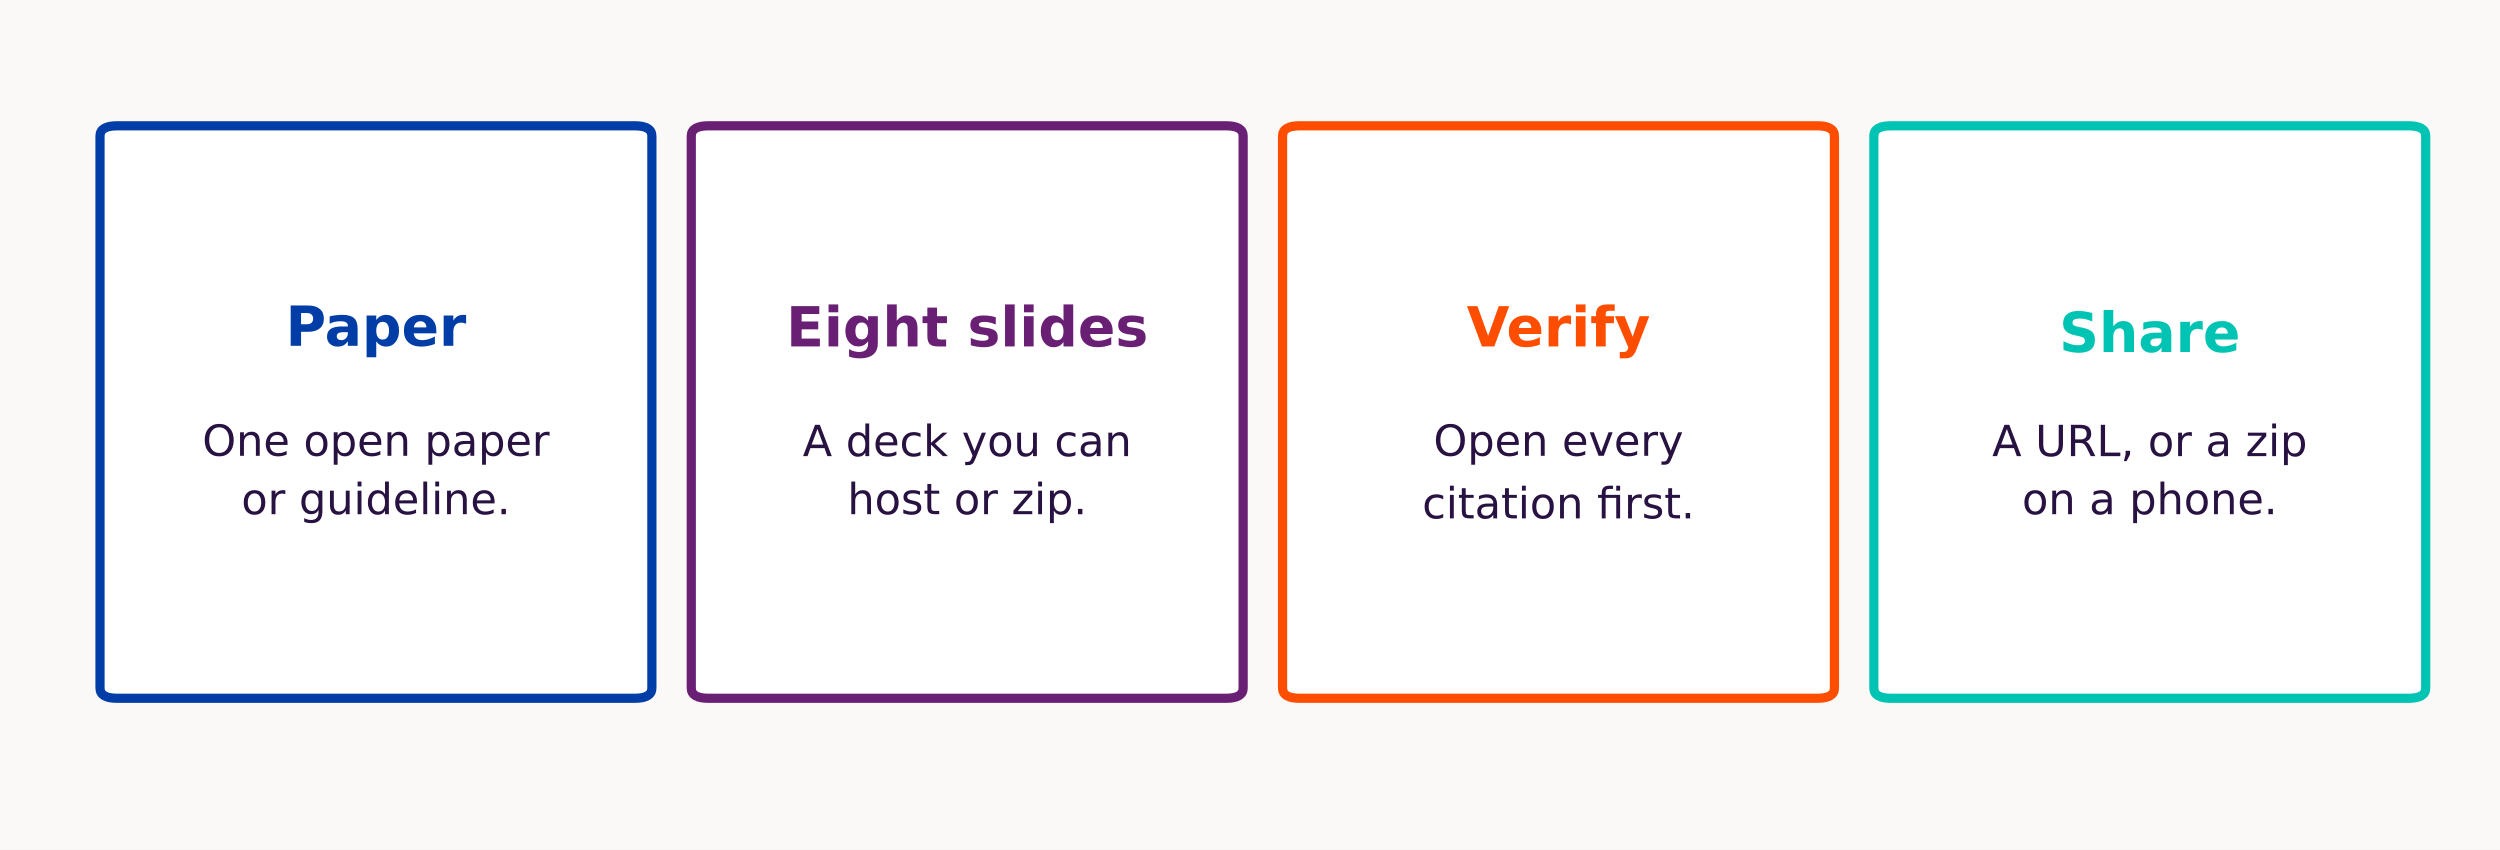
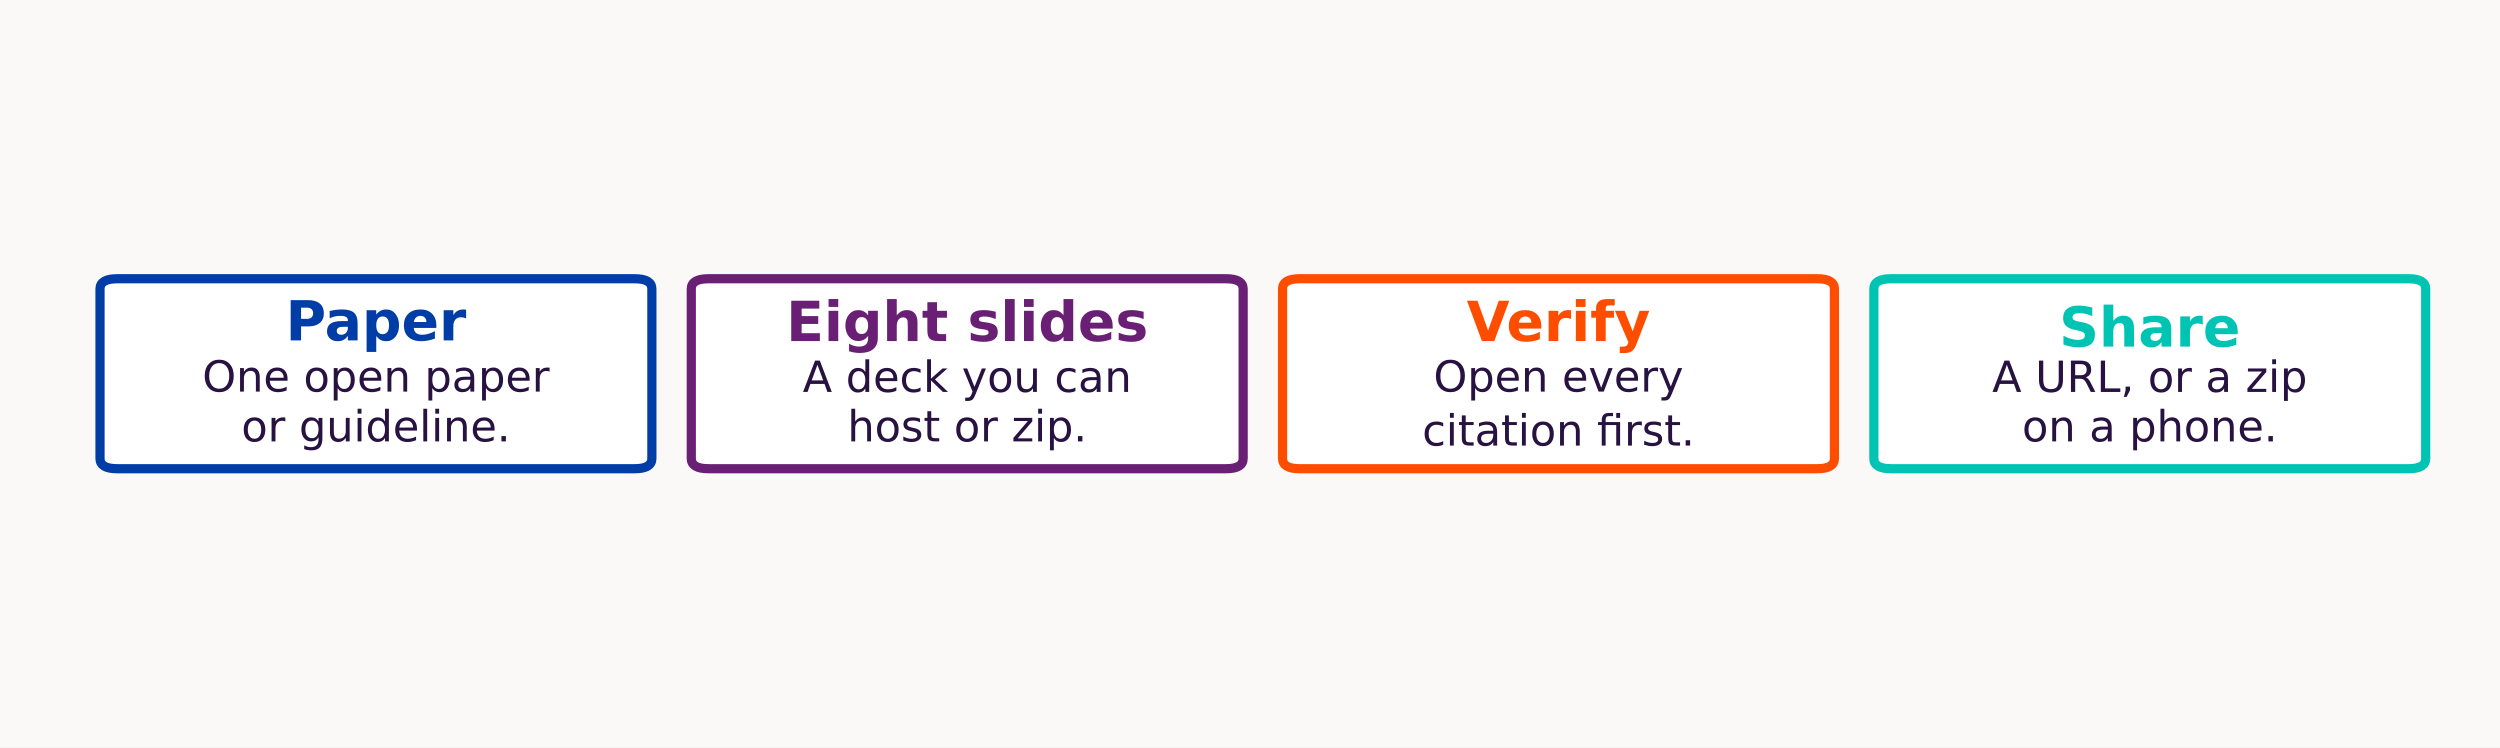
- <svg xmlns="http://www.w3.org/2000/svg" xmlns:xlink="http://www.w3.org/1999/xlink" width="813.96pt" height="276.624pt" viewBox="0 0 813.96 276.624" version="1.1">
+ <svg xmlns="http://www.w3.org/2000/svg" xmlns:xlink="http://www.w3.org/1999/xlink" width="813.96pt" height="243.36pt" viewBox="0 0 813.96 243.36" version="1.1">
  <defs>
    <style type="text/css">*{stroke-linejoin: round; stroke-linecap: butt}</style>
  </defs>
  <g id="figure_1">
    <g id="patch_1">
-       <path d="M 0 276.624  L 813.96 276.624  L 813.96 0  L 0 0  z " style="fill: #faf9f7" />
+       <path d="M 0 243.36  L 813.96 243.36  L 813.96 0  L 0 0  z " style="fill: #faf9f7" />
    </g>
    <g id="axes_1">
      <g id="patch_2">
-         <path d="M 38.142 227.349  L 206.658 227.349  Q 212.238 227.349 212.238 224.022  L 212.238 44.286  Q 212.238 40.959 206.658 40.959  L 38.142 40.959  Q 32.562 40.959 32.562 44.286  L 32.562 224.022  Q 32.562 227.349 38.142 227.349  z " clip-path="url(#p1098b13baa)" style="fill: #ffffff; stroke: #003da6; stroke-width: 3; stroke-linejoin: miter" />
+         <path d="M 38.142 152.604  L 206.658 152.604  Q 212.238 152.604 212.238 149.278  L 212.238 94.082  Q 212.238 90.756 206.658 90.756  L 38.142 90.756  Q 32.562 90.756 32.562 94.082  L 32.562 149.278  Q 32.562 152.604 38.142 152.604  z " clip-path="url(#p9c7308affa)" style="fill: #ffffff; stroke: #003da6; stroke-width: 3; stroke-linejoin: miter" />
      </g>
      <g id="patch_3">
-         <path d="M 230.652 227.349  L 399.168 227.349  Q 404.748 227.349 404.748 224.022  L 404.748 44.286  Q 404.748 40.959 399.168 40.959  L 230.652 40.959  Q 225.072 40.959 225.072 44.286  L 225.072 224.022  Q 225.072 227.349 230.652 227.349  z " clip-path="url(#p1098b13baa)" style="fill: #ffffff; stroke: #691f74; stroke-width: 3; stroke-linejoin: miter" />
+         <path d="M 230.652 152.604  L 399.168 152.604  Q 404.748 152.604 404.748 149.278  L 404.748 94.082  Q 404.748 90.756 399.168 90.756  L 230.652 90.756  Q 225.072 90.756 225.072 94.082  L 225.072 149.278  Q 225.072 152.604 230.652 152.604  z " clip-path="url(#p9c7308affa)" style="fill: #ffffff; stroke: #691f74; stroke-width: 3; stroke-linejoin: miter" />
      </g>
      <g id="patch_4">
-         <path d="M 423.162 227.349  L 591.678 227.349  Q 597.258 227.349 597.258 224.022  L 597.258 44.286  Q 597.258 40.959 591.678 40.959  L 423.162 40.959  Q 417.582 40.959 417.582 44.286  L 417.582 224.022  Q 417.582 227.349 423.162 227.349  z " clip-path="url(#p1098b13baa)" style="fill: #ffffff; stroke: #ff4d00; stroke-width: 3; stroke-linejoin: miter" />
+         <path d="M 423.162 152.604  L 591.678 152.604  Q 597.258 152.604 597.258 149.278  L 597.258 94.082  Q 597.258 90.756 591.678 90.756  L 423.162 90.756  Q 417.582 90.756 417.582 94.082  L 417.582 149.278  Q 417.582 152.604 423.162 152.604  z " clip-path="url(#p9c7308affa)" style="fill: #ffffff; stroke: #ff4d00; stroke-width: 3; stroke-linejoin: miter" />
      </g>
      <g id="patch_5">
-         <path d="M 615.672 227.349  L 784.188 227.349  Q 789.768 227.349 789.768 224.022  L 789.768 44.286  Q 789.768 40.959 784.188 40.959  L 615.672 40.959  Q 610.092 40.959 610.092 44.286  L 610.092 224.022  Q 610.092 227.349 615.672 227.349  z " clip-path="url(#p1098b13baa)" style="fill: #ffffff; stroke: #00c4b3; stroke-width: 3; stroke-linejoin: miter" />
+         <path d="M 615.672 152.604  L 784.188 152.604  Q 789.768 152.604 789.768 149.278  L 789.768 94.082  Q 789.768 90.756 784.188 90.756  L 615.672 90.756  Q 610.092 90.756 610.092 94.082  L 610.092 149.278  Q 610.092 152.604 615.672 152.604  z " clip-path="url(#p9c7308affa)" style="fill: #ffffff; stroke: #00c4b3; stroke-width: 3; stroke-linejoin: miter" />
      </g>
      <g id="text_1">
-         <g style="fill: #003da6" transform="translate(92.98687 112.5864) scale(0.18 -0.18)">
+         <g style="fill: #003da6" transform="translate(92.98687 110.8333) scale(0.18 -0.18)">
          <defs>
            <path id="DejaVuSans-Bold-33" d="M 588 4666  L 2584 4666  Q 3475 4666 3951 4270  Q 4428 3875 4428 3144  Q 4428 2409 3951 2014  Q 3475 1619 2584 1619  L 1791 1619  L 1791 0  L 588 0  L 588 4666  z M 1791 3794  L 1791 2491  L 2456 2491  Q 2806 2491 2997 2661  Q 3188 2831 3188 3144  Q 3188 3456 2997 3625  Q 2806 3794 2456 3794  L 1791 3794  z " transform="scale(0.015625)" />
            <path id="DejaVuSans-Bold-44" d="M 2106 1575  Q 1756 1575 1579 1456  Q 1403 1338 1403 1106  Q 1403 894 1545 773  Q 1688 653 1941 653  Q 2256 653 2472 879  Q 2688 1106 2688 1447  L 2688 1575  L 2106 1575  z M 3816 1997  L 3816 0  L 2688 0  L 2688 519  Q 2463 200 2181 54  Q 1900 -91 1497 -91  Q 953 -91 614 226  Q 275 544 275 1050  Q 275 1666 698 1953  Q 1122 2241 2028 2241  L 2688 2241  L 2688 2328  Q 2688 2594 2478 2717  Q 2269 2841 1825 2841  Q 1466 2841 1156 2769  Q 847 2697 581 2553  L 581 3406  Q 941 3494 1303 3539  Q 1666 3584 2028 3584  Q 2975 3584 3395 3211  Q 3816 2838 3816 1997  z " transform="scale(0.015625)" />
            <path id="DejaVuSans-Bold-53" d="M 1656 506  L 1656 -1331  L 538 -1331  L 538 3500  L 1656 3500  L 1656 2988  Q 1888 3294 2169 3439  Q 2450 3584 2816 3584  Q 3463 3584 3878 3070  Q 4294 2556 4294 1747  Q 4294 938 3878 423  Q 3463 -91 2816 -91  Q 2450 -91 2169 54  Q 1888 200 1656 506  z M 2400 2772  Q 2041 2772 1848 2508  Q 1656 2244 1656 1747  Q 1656 1250 1848 986  Q 2041 722 2400 722  Q 2759 722 2948 984  Q 3138 1247 3138 1747  Q 3138 2247 2948 2509  Q 2759 2772 2400 2772  z " transform="scale(0.015625)" />
            <path id="DejaVuSans-Bold-48" d="M 4031 1759  L 4031 1441  L 1416 1441  Q 1456 1047 1700 850  Q 1944 653 2381 653  Q 2734 653 3104 758  Q 3475 863 3866 1075  L 3866 213  Q 3469 63 3072 -14  Q 2675 -91 2278 -91  Q 1328 -91 801 392  Q 275 875 275 1747  Q 275 2603 792 3093  Q 1309 3584 2216 3584  Q 3041 3584 3536 3087  Q 4031 2591 4031 1759  z M 2881 2131  Q 2881 2450 2695 2645  Q 2509 2841 2209 2841  Q 1884 2841 1681 2658  Q 1478 2475 1428 2131  L 2881 2131  z " transform="scale(0.015625)" />
            <path id="DejaVuSans-Bold-55" d="M 3138 2547  Q 2991 2616 2845 2648  Q 2700 2681 2553 2681  Q 2122 2681 1889 2404  Q 1656 2128 1656 1613  L 1656 0  L 538 0  L 538 3500  L 1656 3500  L 1656 2925  Q 1872 3269 2151 3426  Q 2431 3584 2822 3584  Q 2878 3584 2943 3579  Q 3009 3575 3134 3559  L 3138 2547  z " transform="scale(0.015625)" />
          </defs>
          <use xlink:href="#DejaVuSans-Bold-33" />
          <use xlink:href="#DejaVuSans-Bold-44" transform="translate(70.60938 0)" />
          <use xlink:href="#DejaVuSans-Bold-53" transform="translate(138.0938 0)" />
          <use xlink:href="#DejaVuSans-Bold-48" transform="translate(209.6719 0)" />
          <use xlink:href="#DejaVuSans-Bold-55" transform="translate(277.5 0)" />
        </g>
      </g>
      <g id="text_2">
-         <g style="fill: #281241" transform="translate(65.86406 148.3942) scale(0.14 -0.14)">
+         <g style="fill: #281241" transform="translate(65.86406 127.4931) scale(0.14 -0.14)">
          <defs>
            <path id="DejaVuSans-32" d="M 2522 4238  Q 1834 4238 1429 3725  Q 1025 3213 1025 2328  Q 1025 1447 1429 934  Q 1834 422 2522 422  Q 3209 422 3611 934  Q 4013 1447 4013 2328  Q 4013 3213 3611 3725  Q 3209 4238 2522 4238  z M 2522 4750  Q 3503 4750 4090 4092  Q 4678 3434 4678 2328  Q 4678 1225 4090 567  Q 3503 -91 2522 -91  Q 1538 -91 948 565  Q 359 1222 359 2328  Q 359 3434 948 4092  Q 1538 4750 2522 4750  z " transform="scale(0.015625)" />
            <path id="DejaVuSans-51" d="M 3513 2113  L 3513 0  L 2938 0  L 2938 2094  Q 2938 2591 2744 2837  Q 2550 3084 2163 3084  Q 1697 3084 1428 2787  Q 1159 2491 1159 1978  L 1159 0  L 581 0  L 581 3500  L 1159 3500  L 1159 2956  Q 1366 3272 1645 3428  Q 1925 3584 2291 3584  Q 2894 3584 3203 3211  Q 3513 2838 3513 2113  z " transform="scale(0.015625)" />
            <path id="DejaVuSans-48" d="M 3597 1894  L 3597 1613  L 953 1613  Q 991 1019 1311 708  Q 1631 397 2203 397  Q 2534 397 2845 478  Q 3156 559 3463 722  L 3463 178  Q 3153 47 2828 -22  Q 2503 -91 2169 -91  Q 1331 -91 842 396  Q 353 884 353 1716  Q 353 2575 817 3079  Q 1281 3584 2069 3584  Q 2775 3584 3186 3129  Q 3597 2675 3597 1894  z M 3022 2063  Q 3016 2534 2758 2815  Q 2500 3097 2075 3097  Q 1594 3097 1305 2825  Q 1016 2553 972 2059  L 3022 2063  z " transform="scale(0.015625)" />
            <path id="DejaVuSans-3" transform="scale(0.015625)" />
            <path id="DejaVuSans-52" d="M 1959 3097  Q 1497 3097 1228 2736  Q 959 2375 959 1747  Q 959 1119 1226 758  Q 1494 397 1959 397  Q 2419 397 2687 759  Q 2956 1122 2956 1747  Q 2956 2369 2687 2733  Q 2419 3097 1959 3097  z M 1959 3584  Q 2709 3584 3137 3096  Q 3566 2609 3566 1747  Q 3566 888 3137 398  Q 2709 -91 1959 -91  Q 1206 -91 779 398  Q 353 888 353 1747  Q 353 2609 779 3096  Q 1206 3584 1959 3584  z " transform="scale(0.015625)" />
            <path id="DejaVuSans-53" d="M 1159 525  L 1159 -1331  L 581 -1331  L 581 3500  L 1159 3500  L 1159 2969  Q 1341 3281 1617 3432  Q 1894 3584 2278 3584  Q 2916 3584 3314 3078  Q 3713 2572 3713 1747  Q 3713 922 3314 415  Q 2916 -91 2278 -91  Q 1894 -91 1617 61  Q 1341 213 1159 525  z M 3116 1747  Q 3116 2381 2855 2742  Q 2594 3103 2138 3103  Q 1681 3103 1420 2742  Q 1159 2381 1159 1747  Q 1159 1113 1420 752  Q 1681 391 2138 391  Q 2594 391 2855 752  Q 3116 1113 3116 1747  z " transform="scale(0.015625)" />
            <path id="DejaVuSans-44" d="M 2194 1759  Q 1497 1759 1228 1600  Q 959 1441 959 1056  Q 959 750 1161 570  Q 1363 391 1709 391  Q 2188 391 2477 730  Q 2766 1069 2766 1631  L 2766 1759  L 2194 1759  z M 3341 1997  L 3341 0  L 2766 0  L 2766 531  Q 2569 213 2275 61  Q 1981 -91 1556 -91  Q 1019 -91 701 211  Q 384 513 384 1019  Q 384 1609 779 1909  Q 1175 2209 1959 2209  L 2766 2209  L 2766 2266  Q 2766 2663 2505 2880  Q 2244 3097 1772 3097  Q 1472 3097 1187 3025  Q 903 2953 641 2809  L 641 3341  Q 956 3463 1253 3523  Q 1550 3584 1831 3584  Q 2591 3584 2966 3190  Q 3341 2797 3341 1997  z " transform="scale(0.015625)" />
            <path id="DejaVuSans-55" d="M 2631 2963  Q 2534 3019 2420 3045  Q 2306 3072 2169 3072  Q 1681 3072 1420 2755  Q 1159 2438 1159 1844  L 1159 0  L 581 0  L 581 3500  L 1159 3500  L 1159 2956  Q 1341 3275 1631 3429  Q 1922 3584 2338 3584  Q 2397 3584 2469 3576  Q 2541 3569 2628 3553  L 2631 2963  z " transform="scale(0.015625)" />
          </defs>
          <use xlink:href="#DejaVuSans-32" />
          <use xlink:href="#DejaVuSans-51" transform="translate(78.71875 0)" />
          <use xlink:href="#DejaVuSans-48" transform="translate(142.0938 0)" />
          <use xlink:href="#DejaVuSans-3" transform="translate(203.625 0)" />
          <use xlink:href="#DejaVuSans-52" transform="translate(235.4062 0)" />
          <use xlink:href="#DejaVuSans-53" transform="translate(296.5938 0)" />
          <use xlink:href="#DejaVuSans-48" transform="translate(360.0781 0)" />
          <use xlink:href="#DejaVuSans-51" transform="translate(421.6094 0)" />
          <use xlink:href="#DejaVuSans-3" transform="translate(484.9844 0)" />
          <use xlink:href="#DejaVuSans-53" transform="translate(516.7656 0)" />
          <use xlink:href="#DejaVuSans-44" transform="translate(580.25 0)" />
          <use xlink:href="#DejaVuSans-53" transform="translate(641.5312 0)" />
          <use xlink:href="#DejaVuSans-48" transform="translate(705.0156 0)" />
          <use xlink:href="#DejaVuSans-55" transform="translate(766.5469 0)" />
        </g>
-         <g style="fill: #281241" transform="translate(78.58109 167.4178) scale(0.14 -0.14)">
+         <g style="fill: #281241" transform="translate(78.58109 143.7167) scale(0.14 -0.14)">
          <defs>
            <path id="DejaVuSans-4a" d="M 2906 1791  Q 2906 2416 2648 2759  Q 2391 3103 1925 3103  Q 1463 3103 1205 2759  Q 947 2416 947 1791  Q 947 1169 1205 825  Q 1463 481 1925 481  Q 2391 481 2648 825  Q 2906 1169 2906 1791  z M 3481 434  Q 3481 -459 3084 -895  Q 2688 -1331 1869 -1331  Q 1566 -1331 1297 -1286  Q 1028 -1241 775 -1147  L 775 -588  Q 1028 -725 1275 -790  Q 1522 -856 1778 -856  Q 2344 -856 2625 -561  Q 2906 -266 2906 331  L 2906 616  Q 2728 306 2450 153  Q 2172 0 1784 0  Q 1141 0 747 490  Q 353 981 353 1791  Q 353 2603 747 3093  Q 1141 3584 1784 3584  Q 2172 3584 2450 3431  Q 2728 3278 2906 2969  L 2906 3500  L 3481 3500  L 3481 434  z " transform="scale(0.015625)" />
            <path id="DejaVuSans-58" d="M 544 1381  L 544 3500  L 1119 3500  L 1119 1403  Q 1119 906 1312 657  Q 1506 409 1894 409  Q 2359 409 2629 706  Q 2900 1003 2900 1516  L 2900 3500  L 3475 3500  L 3475 0  L 2900 0  L 2900 538  Q 2691 219 2414 64  Q 2138 -91 1772 -91  Q 1169 -91 856 284  Q 544 659 544 1381  z M 1991 3584  L 1991 3584  z " transform="scale(0.015625)" />
            <path id="DejaVuSans-4c" d="M 603 3500  L 1178 3500  L 1178 0  L 603 0  L 603 3500  z M 603 4863  L 1178 4863  L 1178 4134  L 603 4134  L 603 4863  z " transform="scale(0.015625)" />
            <path id="DejaVuSans-47" d="M 2906 2969  L 2906 4863  L 3481 4863  L 3481 0  L 2906 0  L 2906 525  Q 2725 213 2448 61  Q 2172 -91 1784 -91  Q 1150 -91 751 415  Q 353 922 353 1747  Q 353 2572 751 3078  Q 1150 3584 1784 3584  Q 2172 3584 2448 3432  Q 2725 3281 2906 2969  z M 947 1747  Q 947 1113 1208 752  Q 1469 391 1925 391  Q 2381 391 2643 752  Q 2906 1113 2906 1747  Q 2906 2381 2643 2742  Q 2381 3103 1925 3103  Q 1469 3103 1208 2742  Q 947 2381 947 1747  z " transform="scale(0.015625)" />
            <path id="DejaVuSans-4f" d="M 603 4863  L 1178 4863  L 1178 0  L 603 0  L 603 4863  z " transform="scale(0.015625)" />
            <path id="DejaVuSans-11" d="M 684 794  L 1344 794  L 1344 0  L 684 0  L 684 794  z " transform="scale(0.015625)" />
          </defs>
          <use xlink:href="#DejaVuSans-52" />
          <use xlink:href="#DejaVuSans-55" transform="translate(61.1875 0)" />
          <use xlink:href="#DejaVuSans-3" transform="translate(102.2969 0)" />
          <use xlink:href="#DejaVuSans-4a" transform="translate(134.0781 0)" />
          <use xlink:href="#DejaVuSans-58" transform="translate(197.5625 0)" />
          <use xlink:href="#DejaVuSans-4c" transform="translate(260.9375 0)" />
          <use xlink:href="#DejaVuSans-47" transform="translate(288.7188 0)" />
          <use xlink:href="#DejaVuSans-48" transform="translate(352.2031 0)" />
          <use xlink:href="#DejaVuSans-4f" transform="translate(413.7344 0)" />
          <use xlink:href="#DejaVuSans-4c" transform="translate(441.5156 0)" />
          <use xlink:href="#DejaVuSans-51" transform="translate(469.2969 0)" />
          <use xlink:href="#DejaVuSans-48" transform="translate(532.6719 0)" />
          <use xlink:href="#DejaVuSans-11" transform="translate(594.2031 0)" />
        </g>
      </g>
      <g id="text_3">
-         <g style="fill: #691f74" transform="translate(255.9628 112.7931) scale(0.18 -0.18)">
+         <g style="fill: #691f74" transform="translate(255.9628 111.04) scale(0.18 -0.18)">
          <defs>
            <path id="DejaVuSans-Bold-28" d="M 588 4666  L 3834 4666  L 3834 3756  L 1791 3756  L 1791 2888  L 3713 2888  L 3713 1978  L 1791 1978  L 1791 909  L 3903 909  L 3903 0  L 588 0  L 588 4666  z " transform="scale(0.015625)" />
            <path id="DejaVuSans-Bold-4c" d="M 538 3500  L 1656 3500  L 1656 0  L 538 0  L 538 3500  z M 538 4863  L 1656 4863  L 1656 3950  L 538 3950  L 538 4863  z " transform="scale(0.015625)" />
            <path id="DejaVuSans-Bold-4a" d="M 2919 594  Q 2688 288 2409 144  Q 2131 0 1766 0  Q 1125 0 706 504  Q 288 1009 288 1791  Q 288 2575 706 3076  Q 1125 3578 1766 3578  Q 2131 3578 2409 3434  Q 2688 3291 2919 2981  L 2919 3500  L 4044 3500  L 4044 353  Q 4044 -491 3511 -936  Q 2978 -1381 1966 -1381  Q 1638 -1381 1331 -1331  Q 1025 -1281 716 -1178  L 716 -306  Q 1009 -475 1290 -558  Q 1572 -641 1856 -641  Q 2406 -641 2662 -400  Q 2919 -159 2919 353  L 2919 594  z M 2181 2772  Q 1834 2772 1640 2515  Q 1447 2259 1447 1791  Q 1447 1309 1634 1061  Q 1822 813 2181 813  Q 2531 813 2725 1069  Q 2919 1325 2919 1791  Q 2919 2259 2725 2515  Q 2531 2772 2181 2772  z " transform="scale(0.015625)" />
            <path id="DejaVuSans-Bold-4b" d="M 4056 2131  L 4056 0  L 2931 0  L 2931 347  L 2931 1625  Q 2931 2084 2911 2256  Q 2891 2428 2841 2509  Q 2775 2619 2662 2680  Q 2550 2741 2406 2741  Q 2056 2741 1856 2470  Q 1656 2200 1656 1722  L 1656 0  L 538 0  L 538 4863  L 1656 4863  L 1656 2988  Q 1909 3294 2193 3439  Q 2478 3584 2822 3584  Q 3428 3584 3742 3212  Q 4056 2841 4056 2131  z " transform="scale(0.015625)" />
            <path id="DejaVuSans-Bold-57" d="M 1759 4494  L 1759 3500  L 2913 3500  L 2913 2700  L 1759 2700  L 1759 1216  Q 1759 972 1856 886  Q 1953 800 2241 800  L 2816 800  L 2816 0  L 1856 0  Q 1194 0 917 276  Q 641 553 641 1216  L 641 2700  L 84 2700  L 84 3500  L 641 3500  L 641 4494  L 1759 4494  z " transform="scale(0.015625)" />
            <path id="DejaVuSans-Bold-3" transform="scale(0.015625)" />
            <path id="DejaVuSans-Bold-56" d="M 3272 3391  L 3272 2541  Q 2913 2691 2578 2766  Q 2244 2841 1947 2841  Q 1628 2841 1473 2761  Q 1319 2681 1319 2516  Q 1319 2381 1436 2309  Q 1553 2238 1856 2203  L 2053 2175  Q 2913 2066 3209 1816  Q 3506 1566 3506 1031  Q 3506 472 3093 190  Q 2681 -91 1863 -91  Q 1516 -91 1145 -36  Q 775 19 384 128  L 384 978  Q 719 816 1070 734  Q 1422 653 1784 653  Q 2113 653 2278 743  Q 2444 834 2444 1013  Q 2444 1163 2330 1236  Q 2216 1309 1875 1350  L 1678 1375  Q 931 1469 631 1722  Q 331 1975 331 2491  Q 331 3047 712 3315  Q 1094 3584 1881 3584  Q 2191 3584 2531 3537  Q 2872 3491 3272 3391  z " transform="scale(0.015625)" />
            <path id="DejaVuSans-Bold-4f" d="M 538 4863  L 1656 4863  L 1656 0  L 538 0  L 538 4863  z " transform="scale(0.015625)" />
            <path id="DejaVuSans-Bold-47" d="M 2919 2988  L 2919 4863  L 4044 4863  L 4044 0  L 2919 0  L 2919 506  Q 2688 197 2409 53  Q 2131 -91 1766 -91  Q 1119 -91 703 423  Q 288 938 288 1747  Q 288 2556 703 3070  Q 1119 3584 1766 3584  Q 2128 3584 2408 3439  Q 2688 3294 2919 2988  z M 2181 722  Q 2541 722 2730 984  Q 2919 1247 2919 1747  Q 2919 2247 2730 2509  Q 2541 2772 2181 2772  Q 1825 2772 1636 2509  Q 1447 2247 1447 1747  Q 1447 1247 1636 984  Q 1825 722 2181 722  z " transform="scale(0.015625)" />
          </defs>
          <use xlink:href="#DejaVuSans-Bold-28" />
          <use xlink:href="#DejaVuSans-Bold-4c" transform="translate(68.3125 0)" />
          <use xlink:href="#DejaVuSans-Bold-4a" transform="translate(102.5938 0)" />
          <use xlink:href="#DejaVuSans-Bold-4b" transform="translate(174.1719 0)" />
          <use xlink:href="#DejaVuSans-Bold-57" transform="translate(245.3594 0)" />
          <use xlink:href="#DejaVuSans-Bold-3" transform="translate(293.1562 0)" />
          <use xlink:href="#DejaVuSans-Bold-56" transform="translate(327.9688 0)" />
          <use xlink:href="#DejaVuSans-Bold-4f" transform="translate(387.4844 0)" />
          <use xlink:href="#DejaVuSans-Bold-4c" transform="translate(421.7656 0)" />
          <use xlink:href="#DejaVuSans-Bold-47" transform="translate(456.0469 0)" />
          <use xlink:href="#DejaVuSans-Bold-48" transform="translate(527.625 0)" />
          <use xlink:href="#DejaVuSans-Bold-56" transform="translate(595.4531 0)" />
        </g>
      </g>
      <g id="text_4">
-         <g style="fill: #281241" transform="translate(261.3567 148.5178) scale(0.14 -0.14)">
+         <g style="fill: #281241" transform="translate(261.3567 127.6167) scale(0.14 -0.14)">
          <defs>
            <path id="DejaVuSans-24" d="M 2188 4044  L 1331 1722  L 3047 1722  L 2188 4044  z M 1831 4666  L 2547 4666  L 4325 0  L 3669 0  L 3244 1197  L 1141 1197  L 716 0  L 50 0  L 1831 4666  z " transform="scale(0.015625)" />
            <path id="DejaVuSans-46" d="M 3122 3366  L 3122 2828  Q 2878 2963 2633 3030  Q 2388 3097 2138 3097  Q 1578 3097 1268 2742  Q 959 2388 959 1747  Q 959 1106 1268 751  Q 1578 397 2138 397  Q 2388 397 2633 464  Q 2878 531 3122 666  L 3122 134  Q 2881 22 2623 -34  Q 2366 -91 2075 -91  Q 1284 -91 818 406  Q 353 903 353 1747  Q 353 2603 823 3093  Q 1294 3584 2113 3584  Q 2378 3584 2631 3529  Q 2884 3475 3122 3366  z " transform="scale(0.015625)" />
            <path id="DejaVuSans-4e" d="M 581 4863  L 1159 4863  L 1159 1991  L 2875 3500  L 3609 3500  L 1753 1863  L 3688 0  L 2938 0  L 1159 1709  L 1159 0  L 581 0  L 581 4863  z " transform="scale(0.015625)" />
            <path id="DejaVuSans-5c" d="M 2059 -325  Q 1816 -950 1584 -1140  Q 1353 -1331 966 -1331  L 506 -1331  L 506 -850  L 844 -850  Q 1081 -850 1212 -737  Q 1344 -625 1503 -206  L 1606 56  L 191 3500  L 800 3500  L 1894 763  L 2988 3500  L 3597 3500  L 2059 -325  z " transform="scale(0.015625)" />
          </defs>
          <use xlink:href="#DejaVuSans-24" />
          <use xlink:href="#DejaVuSans-3" transform="translate(68.40625 0)" />
          <use xlink:href="#DejaVuSans-47" transform="translate(100.1875 0)" />
          <use xlink:href="#DejaVuSans-48" transform="translate(163.6719 0)" />
          <use xlink:href="#DejaVuSans-46" transform="translate(225.2031 0)" />
          <use xlink:href="#DejaVuSans-4e" transform="translate(280.1875 0)" />
          <use xlink:href="#DejaVuSans-3" transform="translate(338.0938 0)" />
          <use xlink:href="#DejaVuSans-5c" transform="translate(369.875 0)" />
          <use xlink:href="#DejaVuSans-52" transform="translate(429.0625 0)" />
          <use xlink:href="#DejaVuSans-58" transform="translate(490.25 0)" />
          <use xlink:href="#DejaVuSans-3" transform="translate(553.625 0)" />
          <use xlink:href="#DejaVuSans-46" transform="translate(585.4062 0)" />
          <use xlink:href="#DejaVuSans-44" transform="translate(640.3906 0)" />
          <use xlink:href="#DejaVuSans-51" transform="translate(701.6719 0)" />
        </g>
-         <g style="fill: #281241" transform="translate(275.9025 167.4178) scale(0.14 -0.14)">
+         <g style="fill: #281241" transform="translate(275.9025 143.7167) scale(0.14 -0.14)">
          <defs>
            <path id="DejaVuSans-4b" d="M 3513 2113  L 3513 0  L 2938 0  L 2938 2094  Q 2938 2591 2744 2837  Q 2550 3084 2163 3084  Q 1697 3084 1428 2787  Q 1159 2491 1159 1978  L 1159 0  L 581 0  L 581 4863  L 1159 4863  L 1159 2956  Q 1366 3272 1645 3428  Q 1925 3584 2291 3584  Q 2894 3584 3203 3211  Q 3513 2838 3513 2113  z " transform="scale(0.015625)" />
            <path id="DejaVuSans-56" d="M 2834 3397  L 2834 2853  Q 2591 2978 2328 3040  Q 2066 3103 1784 3103  Q 1356 3103 1142 2972  Q 928 2841 928 2578  Q 928 2378 1081 2264  Q 1234 2150 1697 2047  L 1894 2003  Q 2506 1872 2764 1633  Q 3022 1394 3022 966  Q 3022 478 2636 193  Q 2250 -91 1575 -91  Q 1294 -91 989 -36  Q 684 19 347 128  L 347 722  Q 666 556 975 473  Q 1284 391 1588 391  Q 1994 391 2212 530  Q 2431 669 2431 922  Q 2431 1156 2273 1281  Q 2116 1406 1581 1522  L 1381 1569  Q 847 1681 609 1914  Q 372 2147 372 2553  Q 372 3047 722 3315  Q 1072 3584 1716 3584  Q 2034 3584 2315 3537  Q 2597 3491 2834 3397  z " transform="scale(0.015625)" />
            <path id="DejaVuSans-57" d="M 1172 4494  L 1172 3500  L 2356 3500  L 2356 3053  L 1172 3053  L 1172 1153  Q 1172 725 1289 603  Q 1406 481 1766 481  L 2356 481  L 2356 0  L 1766 0  Q 1100 0 847 248  Q 594 497 594 1153  L 594 3053  L 172 3053  L 172 3500  L 594 3500  L 594 4494  L 1172 4494  z " transform="scale(0.015625)" />
            <path id="DejaVuSans-5d" d="M 353 3500  L 3084 3500  L 3084 2975  L 922 459  L 3084 459  L 3084 0  L 275 0  L 275 525  L 2438 3041  L 353 3041  L 353 3500  z " transform="scale(0.015625)" />
          </defs>
          <use xlink:href="#DejaVuSans-4b" />
          <use xlink:href="#DejaVuSans-52" transform="translate(63.375 0)" />
          <use xlink:href="#DejaVuSans-56" transform="translate(124.5625 0)" />
          <use xlink:href="#DejaVuSans-57" transform="translate(176.6562 0)" />
          <use xlink:href="#DejaVuSans-3" transform="translate(215.8594 0)" />
          <use xlink:href="#DejaVuSans-52" transform="translate(247.6406 0)" />
          <use xlink:href="#DejaVuSans-55" transform="translate(308.8281 0)" />
          <use xlink:href="#DejaVuSans-3" transform="translate(349.9375 0)" />
          <use xlink:href="#DejaVuSans-5d" transform="translate(381.7188 0)" />
          <use xlink:href="#DejaVuSans-4c" transform="translate(434.2031 0)" />
          <use xlink:href="#DejaVuSans-53" transform="translate(461.9844 0)" />
          <use xlink:href="#DejaVuSans-11" transform="translate(525.4688 0)" />
        </g>
      </g>
      <g id="text_5">
-         <g style="fill: #ff4d00" transform="translate(477.5372 112.7931) scale(0.18 -0.18)">
+         <g style="fill: #ff4d00" transform="translate(477.5372 111.04) scale(0.18 -0.18)">
          <defs>
            <path id="DejaVuSans-Bold-39" d="M 31 4666  L 1241 4666  L 2478 1222  L 3713 4666  L 4922 4666  L 3194 0  L 1759 0  L 31 4666  z " transform="scale(0.015625)" />
            <path id="DejaVuSans-Bold-49" d="M 2841 4863  L 2841 4128  L 2222 4128  Q 1984 4128 1890 4042  Q 1797 3956 1797 3744  L 1797 3500  L 2753 3500  L 2753 2700  L 1797 2700  L 1797 0  L 678 0  L 678 2700  L 122 2700  L 122 3500  L 678 3500  L 678 3744  Q 678 4316 997 4589  Q 1316 4863 1984 4863  L 2841 4863  z " transform="scale(0.015625)" />
            <path id="DejaVuSans-Bold-5c" d="M 78 3500  L 1197 3500  L 2138 1125  L 2938 3500  L 4056 3500  L 2584 -331  Q 2363 -916 2067 -1148  Q 1772 -1381 1288 -1381  L 641 -1381  L 641 -647  L 991 -647  Q 1275 -647 1404 -556  Q 1534 -466 1606 -231  L 1638 -134  L 78 3500  z " transform="scale(0.015625)" />
          </defs>
          <use xlink:href="#DejaVuSans-Bold-39" />
          <use xlink:href="#DejaVuSans-Bold-48" transform="translate(71.92188 0)" />
          <use xlink:href="#DejaVuSans-Bold-55" transform="translate(139.75 0)" />
          <use xlink:href="#DejaVuSans-Bold-4c" transform="translate(189.0625 0)" />
          <use xlink:href="#DejaVuSans-Bold-49" transform="translate(223.3438 0)" />
          <use xlink:href="#DejaVuSans-Bold-5c" transform="translate(266.8438 0)" />
        </g>
      </g>
      <g id="text_6">
-         <g style="fill: #281241" transform="translate(466.7194 148.3942) scale(0.14 -0.14)">
+         <g style="fill: #281241" transform="translate(466.7194 127.4931) scale(0.14 -0.14)">
          <defs>
            <path id="DejaVuSans-59" d="M 191 3500  L 800 3500  L 1894 563  L 2988 3500  L 3597 3500  L 2284 0  L 1503 0  L 191 3500  z " transform="scale(0.015625)" />
          </defs>
          <use xlink:href="#DejaVuSans-32" />
          <use xlink:href="#DejaVuSans-53" transform="translate(78.71875 0)" />
          <use xlink:href="#DejaVuSans-48" transform="translate(142.2031 0)" />
          <use xlink:href="#DejaVuSans-51" transform="translate(203.7344 0)" />
          <use xlink:href="#DejaVuSans-3" transform="translate(267.1094 0)" />
          <use xlink:href="#DejaVuSans-48" transform="translate(298.8906 0)" />
          <use xlink:href="#DejaVuSans-59" transform="translate(360.4219 0)" />
          <use xlink:href="#DejaVuSans-48" transform="translate(419.6094 0)" />
          <use xlink:href="#DejaVuSans-55" transform="translate(481.1406 0)" />
          <use xlink:href="#DejaVuSans-5c" transform="translate(522.25 0)" />
        </g>
-         <g style="fill: #281241" transform="translate(463.0575 168.774) scale(0.14 -0.14)">
+         <g style="fill: #281241" transform="translate(463.0575 145.0729) scale(0.14 -0.14)">
          <defs>
            <path id="DejaVuSans-13af" d="M 3431 3500  L 3431 0  L 2853 0  L 2853 3053  L 1275 3053  L 1275 0  L 697 0  L 697 3053  L 147 3053  L 147 3500  L 697 3500  L 697 3744  Q 697 4316 967 4589  Q 1238 4863 1797 4863  L 2375 4863  L 2375 4384  L 1825 4384  Q 1516 4384 1395 4259  Q 1275 4134 1275 3809  L 1275 3500  L 3431 3500  z M 2853 4856  L 3431 4856  L 3431 4128  L 2853 4128  L 2853 4856  z " transform="scale(0.015625)" />
          </defs>
          <use xlink:href="#DejaVuSans-46" />
          <use xlink:href="#DejaVuSans-4c" transform="translate(54.98438 0)" />
          <use xlink:href="#DejaVuSans-57" transform="translate(82.76562 0)" />
          <use xlink:href="#DejaVuSans-44" transform="translate(121.9688 0)" />
          <use xlink:href="#DejaVuSans-57" transform="translate(183.25 0)" />
          <use xlink:href="#DejaVuSans-4c" transform="translate(222.4531 0)" />
          <use xlink:href="#DejaVuSans-52" transform="translate(250.2344 0)" />
          <use xlink:href="#DejaVuSans-51" transform="translate(311.4219 0)" />
          <use xlink:href="#DejaVuSans-3" transform="translate(374.7969 0)" />
          <use xlink:href="#DejaVuSans-13af" transform="translate(406.5781 0)" />
          <use xlink:href="#DejaVuSans-55" transform="translate(469.5625 0)" />
          <use xlink:href="#DejaVuSans-56" transform="translate(510.6719 0)" />
          <use xlink:href="#DejaVuSans-57" transform="translate(562.7656 0)" />
          <use xlink:href="#DejaVuSans-11" transform="translate(601.9688 0)" />
        </g>
      </g>
      <g id="text_7">
-         <g style="fill: #00c4b3" transform="translate(670.4255 114.6071) scale(0.18 -0.18)">
+         <g style="fill: #00c4b3" transform="translate(670.4255 112.854) scale(0.18 -0.18)">
          <defs>
            <path id="DejaVuSans-Bold-36" d="M 3834 4519  L 3834 3531  Q 3450 3703 3084 3790  Q 2719 3878 2394 3878  Q 1963 3878 1756 3759  Q 1550 3641 1550 3391  Q 1550 3203 1689 3098  Q 1828 2994 2194 2919  L 2706 2816  Q 3484 2659 3812 2340  Q 4141 2022 4141 1434  Q 4141 663 3683 286  Q 3225 -91 2284 -91  Q 1841 -91 1394 -6  Q 947 78 500 244  L 500 1259  Q 947 1022 1364 901  Q 1781 781 2169 781  Q 2563 781 2772 912  Q 2981 1044 2981 1288  Q 2981 1506 2839 1625  Q 2697 1744 2272 1838  L 1806 1941  Q 1106 2091 782 2419  Q 459 2747 459 3303  Q 459 4000 909 4375  Q 1359 4750 2203 4750  Q 2588 4750 2994 4692  Q 3400 4634 3834 4519  z " transform="scale(0.015625)" />
          </defs>
          <use xlink:href="#DejaVuSans-Bold-36" />
          <use xlink:href="#DejaVuSans-Bold-4b" transform="translate(72.01562 0)" />
          <use xlink:href="#DejaVuSans-Bold-44" transform="translate(143.2031 0)" />
          <use xlink:href="#DejaVuSans-Bold-55" transform="translate(210.6875 0)" />
          <use xlink:href="#DejaVuSans-Bold-48" transform="translate(260 0)" />
        </g>
      </g>
      <g id="text_8">
-         <g style="fill: #281241" transform="translate(648.6178 148.5178) scale(0.14 -0.14)">
+         <g style="fill: #281241" transform="translate(648.6178 127.6167) scale(0.14 -0.14)">
          <defs>
            <path id="DejaVuSans-38" d="M 556 4666  L 1191 4666  L 1191 1831  Q 1191 1081 1462 751  Q 1734 422 2344 422  Q 2950 422 3222 751  Q 3494 1081 3494 1831  L 3494 4666  L 4128 4666  L 4128 1753  Q 4128 841 3676 375  Q 3225 -91 2344 -91  Q 1459 -91 1007 375  Q 556 841 556 1753  L 556 4666  z " transform="scale(0.015625)" />
            <path id="DejaVuSans-35" d="M 2841 2188  Q 3044 2119 3236 1894  Q 3428 1669 3622 1275  L 4263 0  L 3584 0  L 2988 1197  Q 2756 1666 2539 1819  Q 2322 1972 1947 1972  L 1259 1972  L 1259 0  L 628 0  L 628 4666  L 2053 4666  Q 2853 4666 3247 4331  Q 3641 3997 3641 3322  Q 3641 2881 3436 2590  Q 3231 2300 2841 2188  z M 1259 4147  L 1259 2491  L 2053 2491  Q 2509 2491 2742 2702  Q 2975 2913 2975 3322  Q 2975 3731 2742 3939  Q 2509 4147 2053 4147  L 1259 4147  z " transform="scale(0.015625)" />
            <path id="DejaVuSans-2f" d="M 628 4666  L 1259 4666  L 1259 531  L 3531 531  L 3531 0  L 628 0  L 628 4666  z " transform="scale(0.015625)" />
            <path id="DejaVuSans-f" d="M 750 794  L 1409 794  L 1409 256  L 897 -744  L 494 -744  L 750 256  L 750 794  z " transform="scale(0.015625)" />
          </defs>
          <use xlink:href="#DejaVuSans-24" />
          <use xlink:href="#DejaVuSans-3" transform="translate(68.40625 0)" />
          <use xlink:href="#DejaVuSans-38" transform="translate(100.1875 0)" />
          <use xlink:href="#DejaVuSans-35" transform="translate(173.375 0)" />
          <use xlink:href="#DejaVuSans-2f" transform="translate(242.8594 0)" />
          <use xlink:href="#DejaVuSans-f" transform="translate(298.5781 0)" />
          <use xlink:href="#DejaVuSans-3" transform="translate(330.3594 0)" />
          <use xlink:href="#DejaVuSans-52" transform="translate(362.1406 0)" />
          <use xlink:href="#DejaVuSans-55" transform="translate(423.3281 0)" />
          <use xlink:href="#DejaVuSans-3" transform="translate(464.4375 0)" />
          <use xlink:href="#DejaVuSans-44" transform="translate(496.2188 0)" />
          <use xlink:href="#DejaVuSans-3" transform="translate(557.5 0)" />
          <use xlink:href="#DejaVuSans-5d" transform="translate(589.2812 0)" />
          <use xlink:href="#DejaVuSans-4c" transform="translate(641.7656 0)" />
          <use xlink:href="#DejaVuSans-53" transform="translate(669.5469 0)" />
        </g>
-         <g style="fill: #281241" transform="translate(658.3402 167.4178) scale(0.14 -0.14)">
+         <g style="fill: #281241" transform="translate(658.3402 143.7167) scale(0.14 -0.14)">
          <use xlink:href="#DejaVuSans-52" />
          <use xlink:href="#DejaVuSans-51" transform="translate(61.1875 0)" />
          <use xlink:href="#DejaVuSans-3" transform="translate(124.5625 0)" />
          <use xlink:href="#DejaVuSans-44" transform="translate(156.3438 0)" />
          <use xlink:href="#DejaVuSans-3" transform="translate(217.625 0)" />
          <use xlink:href="#DejaVuSans-53" transform="translate(249.4062 0)" />
          <use xlink:href="#DejaVuSans-4b" transform="translate(312.8906 0)" />
          <use xlink:href="#DejaVuSans-52" transform="translate(376.2656 0)" />
          <use xlink:href="#DejaVuSans-51" transform="translate(437.4531 0)" />
          <use xlink:href="#DejaVuSans-48" transform="translate(500.8281 0)" />
          <use xlink:href="#DejaVuSans-11" transform="translate(562.3594 0)" />
        </g>
      </g>
    </g>
  </g>
  <defs>
-     <clipPath id="p1098b13baa">
-       <rect x="10.8" y="10.8" width="792.36" height="255.024" />
+     <clipPath id="p9c7308affa">
+       <rect x="10.8" y="10.8" width="792.36" height="221.76" />
    </clipPath>
  </defs>
</svg>
